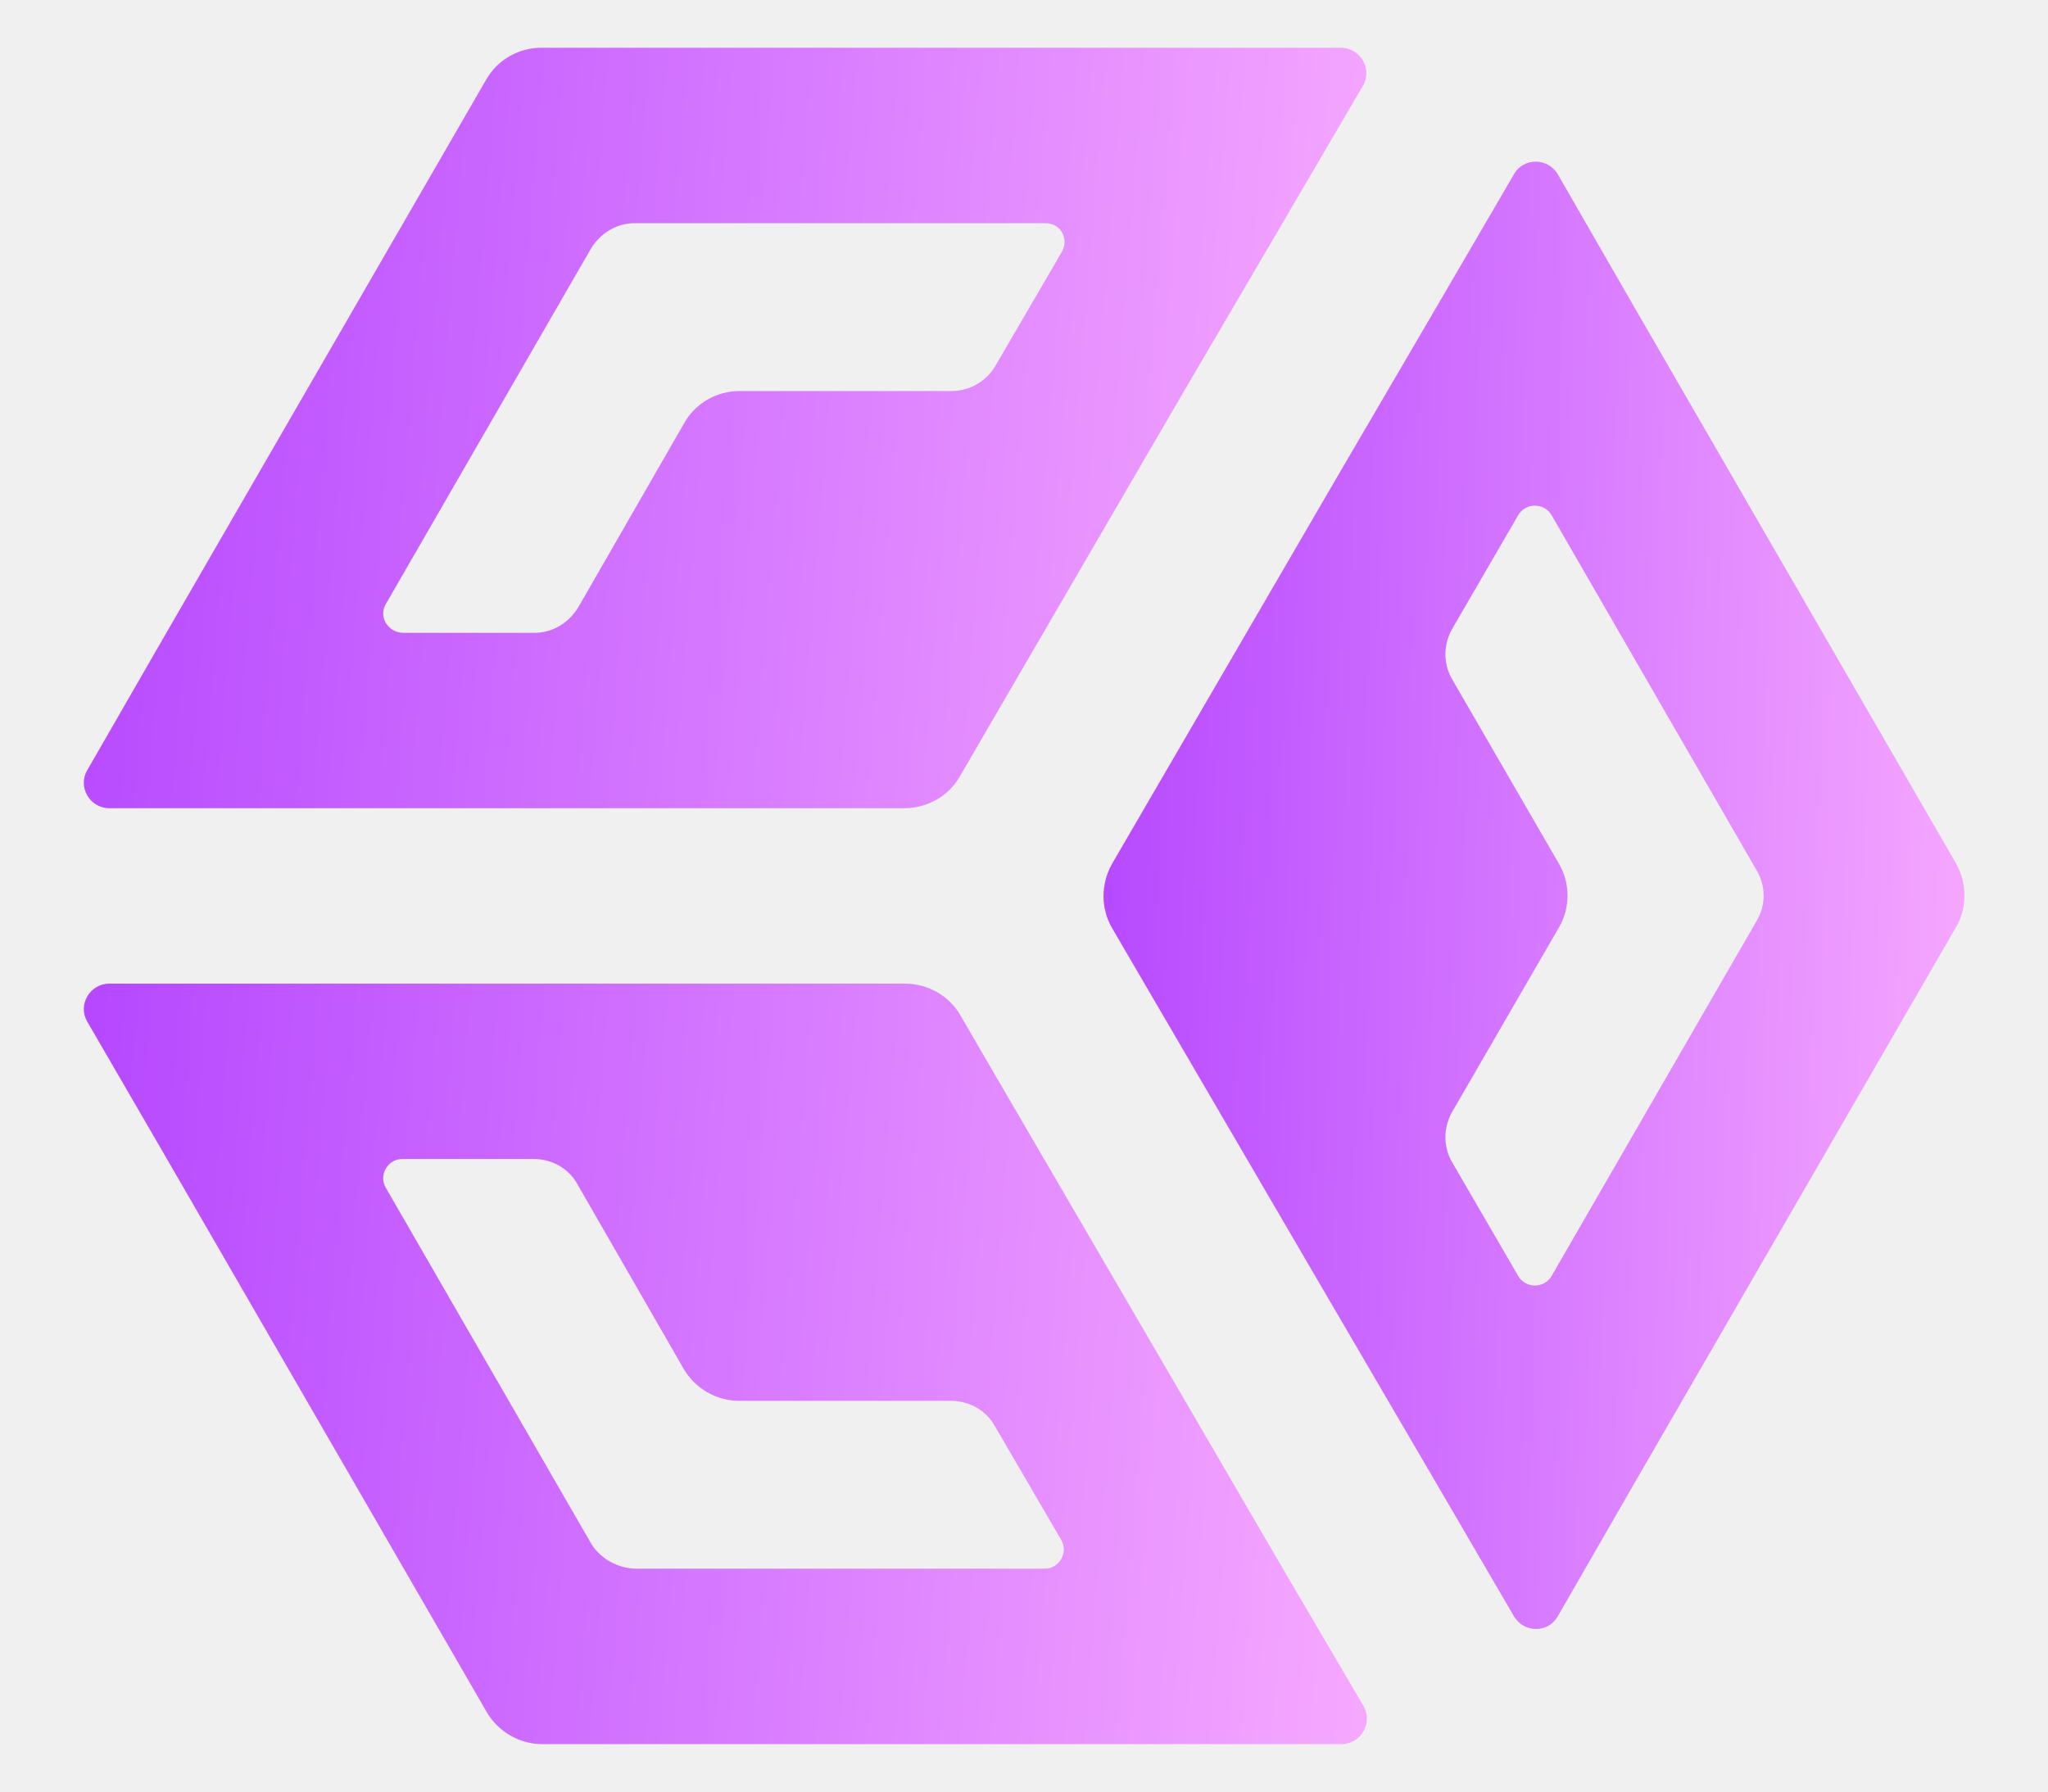
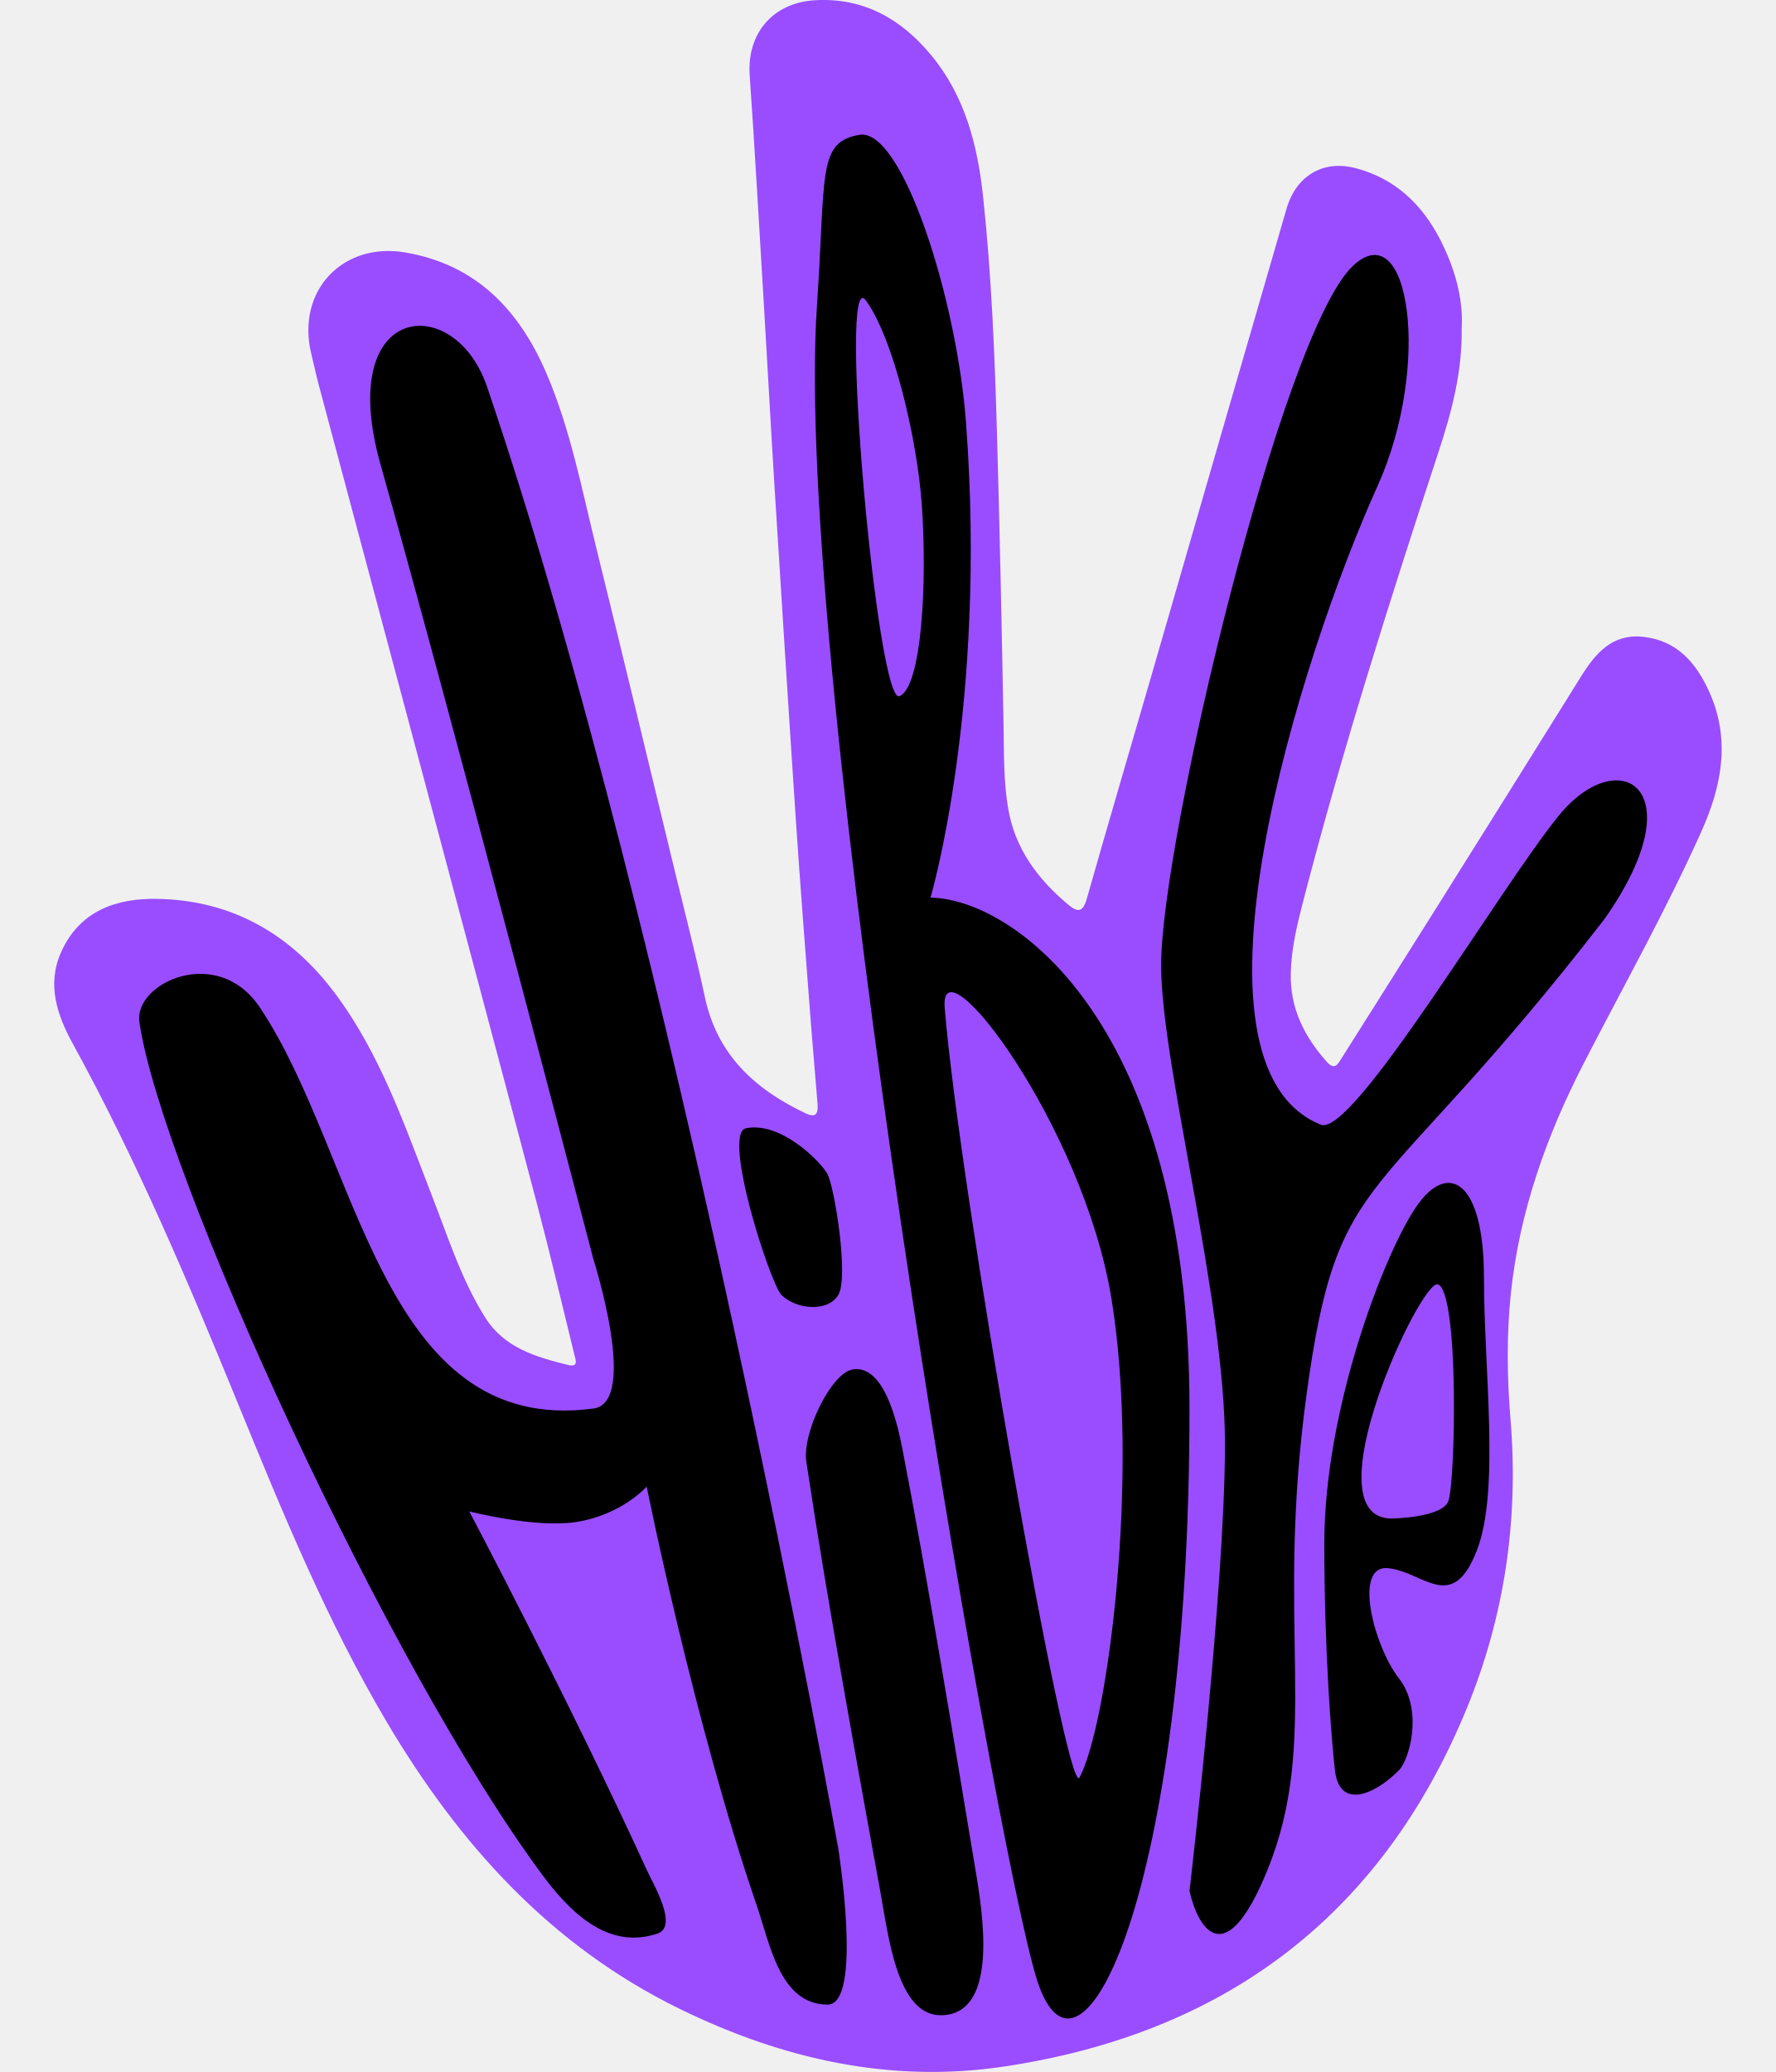
- <svg xmlns="http://www.w3.org/2000/svg" width="40" height="35" viewBox="0 0 40 35" fill="none">
-   <mask id="mask0_507_92" style="mask-type:luminance" maskUnits="userSpaceOnUse" x="0" y="0" width="40" height="35">
-     <path d="M39.775 0H0V34.993H39.775V0Z" fill="white" />
-   </mask>
-   <g mask="url(#mask0_507_92)">
-     <path d="M28.013 28.908L29.569 31.575C29.765 31.906 30.242 31.906 30.426 31.575L31.969 28.895L38.203 18.114C38.424 17.735 38.424 17.258 38.203 16.866L31.969 6.085L30.426 3.405C30.23 3.075 29.752 3.075 29.569 3.405L28.013 6.073L26.103 9.34L21.718 16.878C21.498 17.27 21.498 17.747 21.718 18.127L26.103 25.64L28.013 28.908ZM30.451 16.878L28.368 13.28C28.185 12.975 28.185 12.595 28.368 12.277L29.654 10.062C29.801 9.817 30.157 9.817 30.303 10.062L34.308 17.001C34.492 17.307 34.492 17.686 34.308 17.992L30.303 24.93C30.157 25.175 29.801 25.175 29.654 24.93L28.368 22.715C28.185 22.41 28.185 22.03 28.368 21.712L30.451 18.114C30.671 17.735 30.671 17.258 30.451 16.878Z" fill="url(#paint0_linear_507_92)" />
-     <path d="M23.127 7.639L25.049 4.36L26.617 1.68C26.813 1.349 26.568 0.933 26.189 0.933H23.078H10.573C10.132 0.933 9.716 1.166 9.495 1.557L3.249 12.363L1.706 15.043C1.51 15.373 1.755 15.789 2.135 15.789H5.233H9.03H14.406H17.664C18.105 15.789 18.522 15.557 18.742 15.177L19.367 14.101L23.127 7.639ZM7.536 11.8L11.54 4.861C11.724 4.555 12.043 4.36 12.398 4.36H20.42C20.714 4.36 20.885 4.665 20.738 4.922L19.44 7.15C19.256 7.456 18.938 7.639 18.583 7.639H14.443C14.002 7.639 13.586 7.872 13.365 8.263L11.296 11.861C11.112 12.167 10.793 12.363 10.438 12.363H7.866C7.572 12.351 7.389 12.045 7.536 11.8Z" fill="url(#paint1_linear_507_92)" />
-     <path d="M25.049 30.633L23.139 27.354L19.379 20.904L18.754 19.828C18.534 19.448 18.117 19.216 17.677 19.216H14.419H9.03H5.233H2.135C1.755 19.216 1.51 19.632 1.706 19.962L3.261 22.642L9.507 33.448C9.728 33.827 10.144 34.072 10.585 34.072H23.09H26.201C26.58 34.072 26.825 33.656 26.629 33.325L25.049 30.633ZM11.54 30.144L7.536 23.205C7.389 22.96 7.572 22.642 7.854 22.642H10.426C10.781 22.642 11.112 22.826 11.283 23.144L13.353 26.742C13.574 27.121 13.99 27.366 14.431 27.366H18.571C18.926 27.366 19.256 27.549 19.428 27.855L20.726 30.082C20.873 30.327 20.689 30.645 20.408 30.645H12.41C12.055 30.633 11.724 30.45 11.54 30.144Z" fill="url(#paint2_linear_507_92)" />
+ <svg xmlns="http://www.w3.org/2000/svg" width="60" height="70" viewBox="0 0 235 292" fill="none">
+   <g clip-path="url(#clip0_7_11)">
+     <path d="M198.361 46.275C198.45 52.57 196.897 58.191 195.089 63.708C188.235 84.588 181.596 105.526 176.073 126.803C175.194 130.192 174.363 133.586 174.274 137.122C174.149 142.05 176.158 146.056 179.341 149.628C180.493 150.92 180.935 149.923 181.458 149.091C185.989 141.915 190.53 134.744 195.039 127.554C201.763 116.833 208.483 106.111 215.166 95.363C217.229 92.05 219.595 89.251 223.993 89.752C228.752 90.293 231.431 93.445 233.262 97.522C236.289 104.26 235.008 110.801 232.141 117.186C227.136 128.337 221.149 138.991 215.564 149.852C210.304 160.072 206.5 170.763 205.295 182.244C204.67 188.177 204.755 194.173 205.246 200.111C206.407 214.199 204.397 227.822 199.053 240.815C187.016 270.074 164.854 286.594 133.851 291.231C117.845 293.627 102.669 290.193 88.208 283.134C69.938 274.218 57.031 259.848 46.86 242.666C38.449 228.457 32.203 213.22 25.97 197.982C18.893 180.675 11.611 163.475 2.601 147.057C0.441 143.123 -1.073 138.786 0.954 134.221C3.561 128.337 8.758 126.575 14.522 126.674C25.028 126.857 33.323 131.619 39.587 140.006C46.052 148.671 49.45 158.798 53.312 168.719C55.548 174.469 57.415 180.389 60.732 185.665C63.438 189.966 67.898 191.24 72.412 192.358C73.934 192.733 73.492 191.656 73.296 190.869C71.586 183.93 69.961 176.964 68.139 170.052C62.88 150.106 57.549 130.174 52.236 110.243C47.266 91.607 42.275 72.972 37.306 54.337C36.904 52.825 36.569 51.296 36.207 49.776C34.118 41.035 40.61 34.051 49.508 35.585C59.504 37.306 65.558 43.713 69.394 52.673C72.755 60.529 74.345 68.899 76.376 77.134C80.136 92.39 83.81 107.667 87.507 122.936C88.927 128.797 90.445 134.641 91.704 140.538C93.436 148.671 98.78 153.536 105.915 156.902C107.625 157.707 107.656 156.567 107.567 155.427C107.25 151.345 106.87 147.267 106.562 143.185C105.866 133.984 105.138 124.782 104.522 115.572C103.473 99.825 102.486 84.078 101.499 68.326C100.99 60.153 100.557 51.976 100.066 43.803C99.401 32.732 98.776 21.657 98.017 10.592C97.611 4.703 101.28 0.357 107.272 0.031C114.076 -0.34 119.318 2.638 123.559 7.735C128.395 13.543 130.145 20.54 130.917 27.783C132.096 38.817 132.547 49.901 132.864 60.994C133.257 74.841 133.551 88.692 133.797 102.539C133.864 106.317 133.797 110.131 134.435 113.9C135.4 119.583 138.57 123.839 142.851 127.443C144.231 128.605 144.968 128.623 145.53 126.642C148.539 116.041 151.66 105.472 154.728 94.884C158.21 82.871 161.67 70.848 165.148 58.834C167.983 49.034 170.841 39.242 173.667 29.442C175.002 24.814 178.774 22.48 183.427 23.701C188.95 25.149 192.78 28.789 195.33 33.761C197.392 37.785 198.607 42.072 198.361 46.28V46.275Z" fill="#994DFF" />
+     <path d="M29 142C23 133 11.222 138.555 12 144C15 165 47 235 69 264.5C73.966 271.159 79.116 274.461 85 272.5C88 271.5 84.49 265.659 83.5 263.5C72.5 239.5 58.5 213 58.5 213C58.5 213 67.785 215.379 73.5 214.5C80 213.5 83.5 209.5 83.5 209.5C83.5 209.5 90.173 242.822 99 268.5C100.891 274 102.281 282.5 109 282.5C114 282.5 110.5 260.5 110.5 260.5C110.5 260.5 87.5 132.5 61 54.5C56.422 41.026 39.5 42.5 46 65.5C56.083 101.177 76 177.5 76 177.5C76 177.5 82.443 197.641 76 198.5C46 202.5 43 163 29 142Z" fill="black" />
+     <path d="M119.5 204C117.945 196 115.5 192.477 112.5 193C109.5 193.523 105.388 201.922 106 206C109 226 113.5 250.5 116.5 267C117.597 273.032 118.869 284.084 125 284C132.511 283.897 131.235 271.91 130 264.5C126.5 243.5 123 222 119.5 204Z" fill="black" />
+     <path d="M109 165.5C108.2 163.9 102.5 158 97.5 159C94.062 159.688 100.9 180.9 102.5 182.5C104.5 184.5 109 185 110.5 182.5C112 180 110 167.5 109 165.5Z" fill="black" />
+     <path d="M107.5 43C104 94 132.5 260 138.5 279C144.5 298 160 266.5 160 198.5C160 144.1 135.167 126.667 123.5 126.5C123.5 126.5 131.5 99.5 128.5 59.5C127.191 42.042 119.5 18 113.5 19C107.5 20 108.768 24.517 107.5 43Z" fill="black" />
+     <path d="M156 136C156 150.08 165 183 165 203.5C165 224 160 266.5 160 266.5C161.167 271.667 165 278.3 171 263.5C178.5 245 172 229.5 176.5 196.5C180.978 163.66 186 171.5 218.5 129.5C231.5 111 220.5 104.5 212 115C203.5 125.5 183 160.321 178.5 158.5C157.5 150 175.667 92.5 186.5 68.5C194.174 51.5 191 29.9 183 37.5C173 47 156 118.5 156 136Z" fill="black" />
+     <path d="M189.5 249.5C186 253 181.135 255 180.5 249.5C180 245.167 179 232.7 179 217.5C179 198.5 187.5 176.5 192 170C196.5 163.5 201.5 166.5 201.5 180C201.5 193.124 203.782 210.06 200.5 218.5C197 227.5 193 221.5 188 221C183 220.5 186 232 189.5 236.5C193 241 191 248 189.5 249.5Z" fill="black" />
+     <path d="M144.5 250.5C142.724 253.83 127.5 167 125.5 142C124.698 131.97 145 158.5 149 183C153.05 207.805 148.5 243 144.5 250.5Z" fill="#994DFF" />
+     <path d="M119.117 98.11C115.967 99.378 110.392 36.843 114.392 42.343C118.392 47.843 121.637 62.189 122.267 71.047C123.055 82.118 122.267 96.843 119.117 98.11Z" fill="#994DFF" />
+     <path d="M196.5 211.5C195.7 213.9 188.5 214 188.5 214C176.822 214 192.6 180.2 195 181C198 182 197.5 208.5 196.5 211.5Z" fill="#994DFF" />
  </g>
  <defs>
-     <linearGradient id="paint0_linear_507_92" x1="40.867" y1="29.083" x2="20.206" y2="28.503" gradientUnits="userSpaceOnUse">
-       <stop stop-color="#FFB6FF" />
-       <stop offset="1" stop-color="#B344FF" />
-     </linearGradient>
-     <linearGradient id="paint1_linear_507_92" x1="30.409" y1="14.369" x2="-0.194" y2="11.901" gradientUnits="userSpaceOnUse">
-       <stop stop-color="#FFB6FF" />
-       <stop offset="1" stop-color="#B344FF" />
-     </linearGradient>
-     <linearGradient id="paint2_linear_507_92" x1="30.423" y1="32.652" x2="-0.195" y2="30.181" gradientUnits="userSpaceOnUse">
-       <stop stop-color="#FFB6FF" />
-       <stop offset="1" stop-color="#B344FF" />
-     </linearGradient>
+     <clipPath id="clip0_7_11">
+       <rect width="235" height="292" fill="white" />
+     </clipPath>
  </defs>
</svg>
